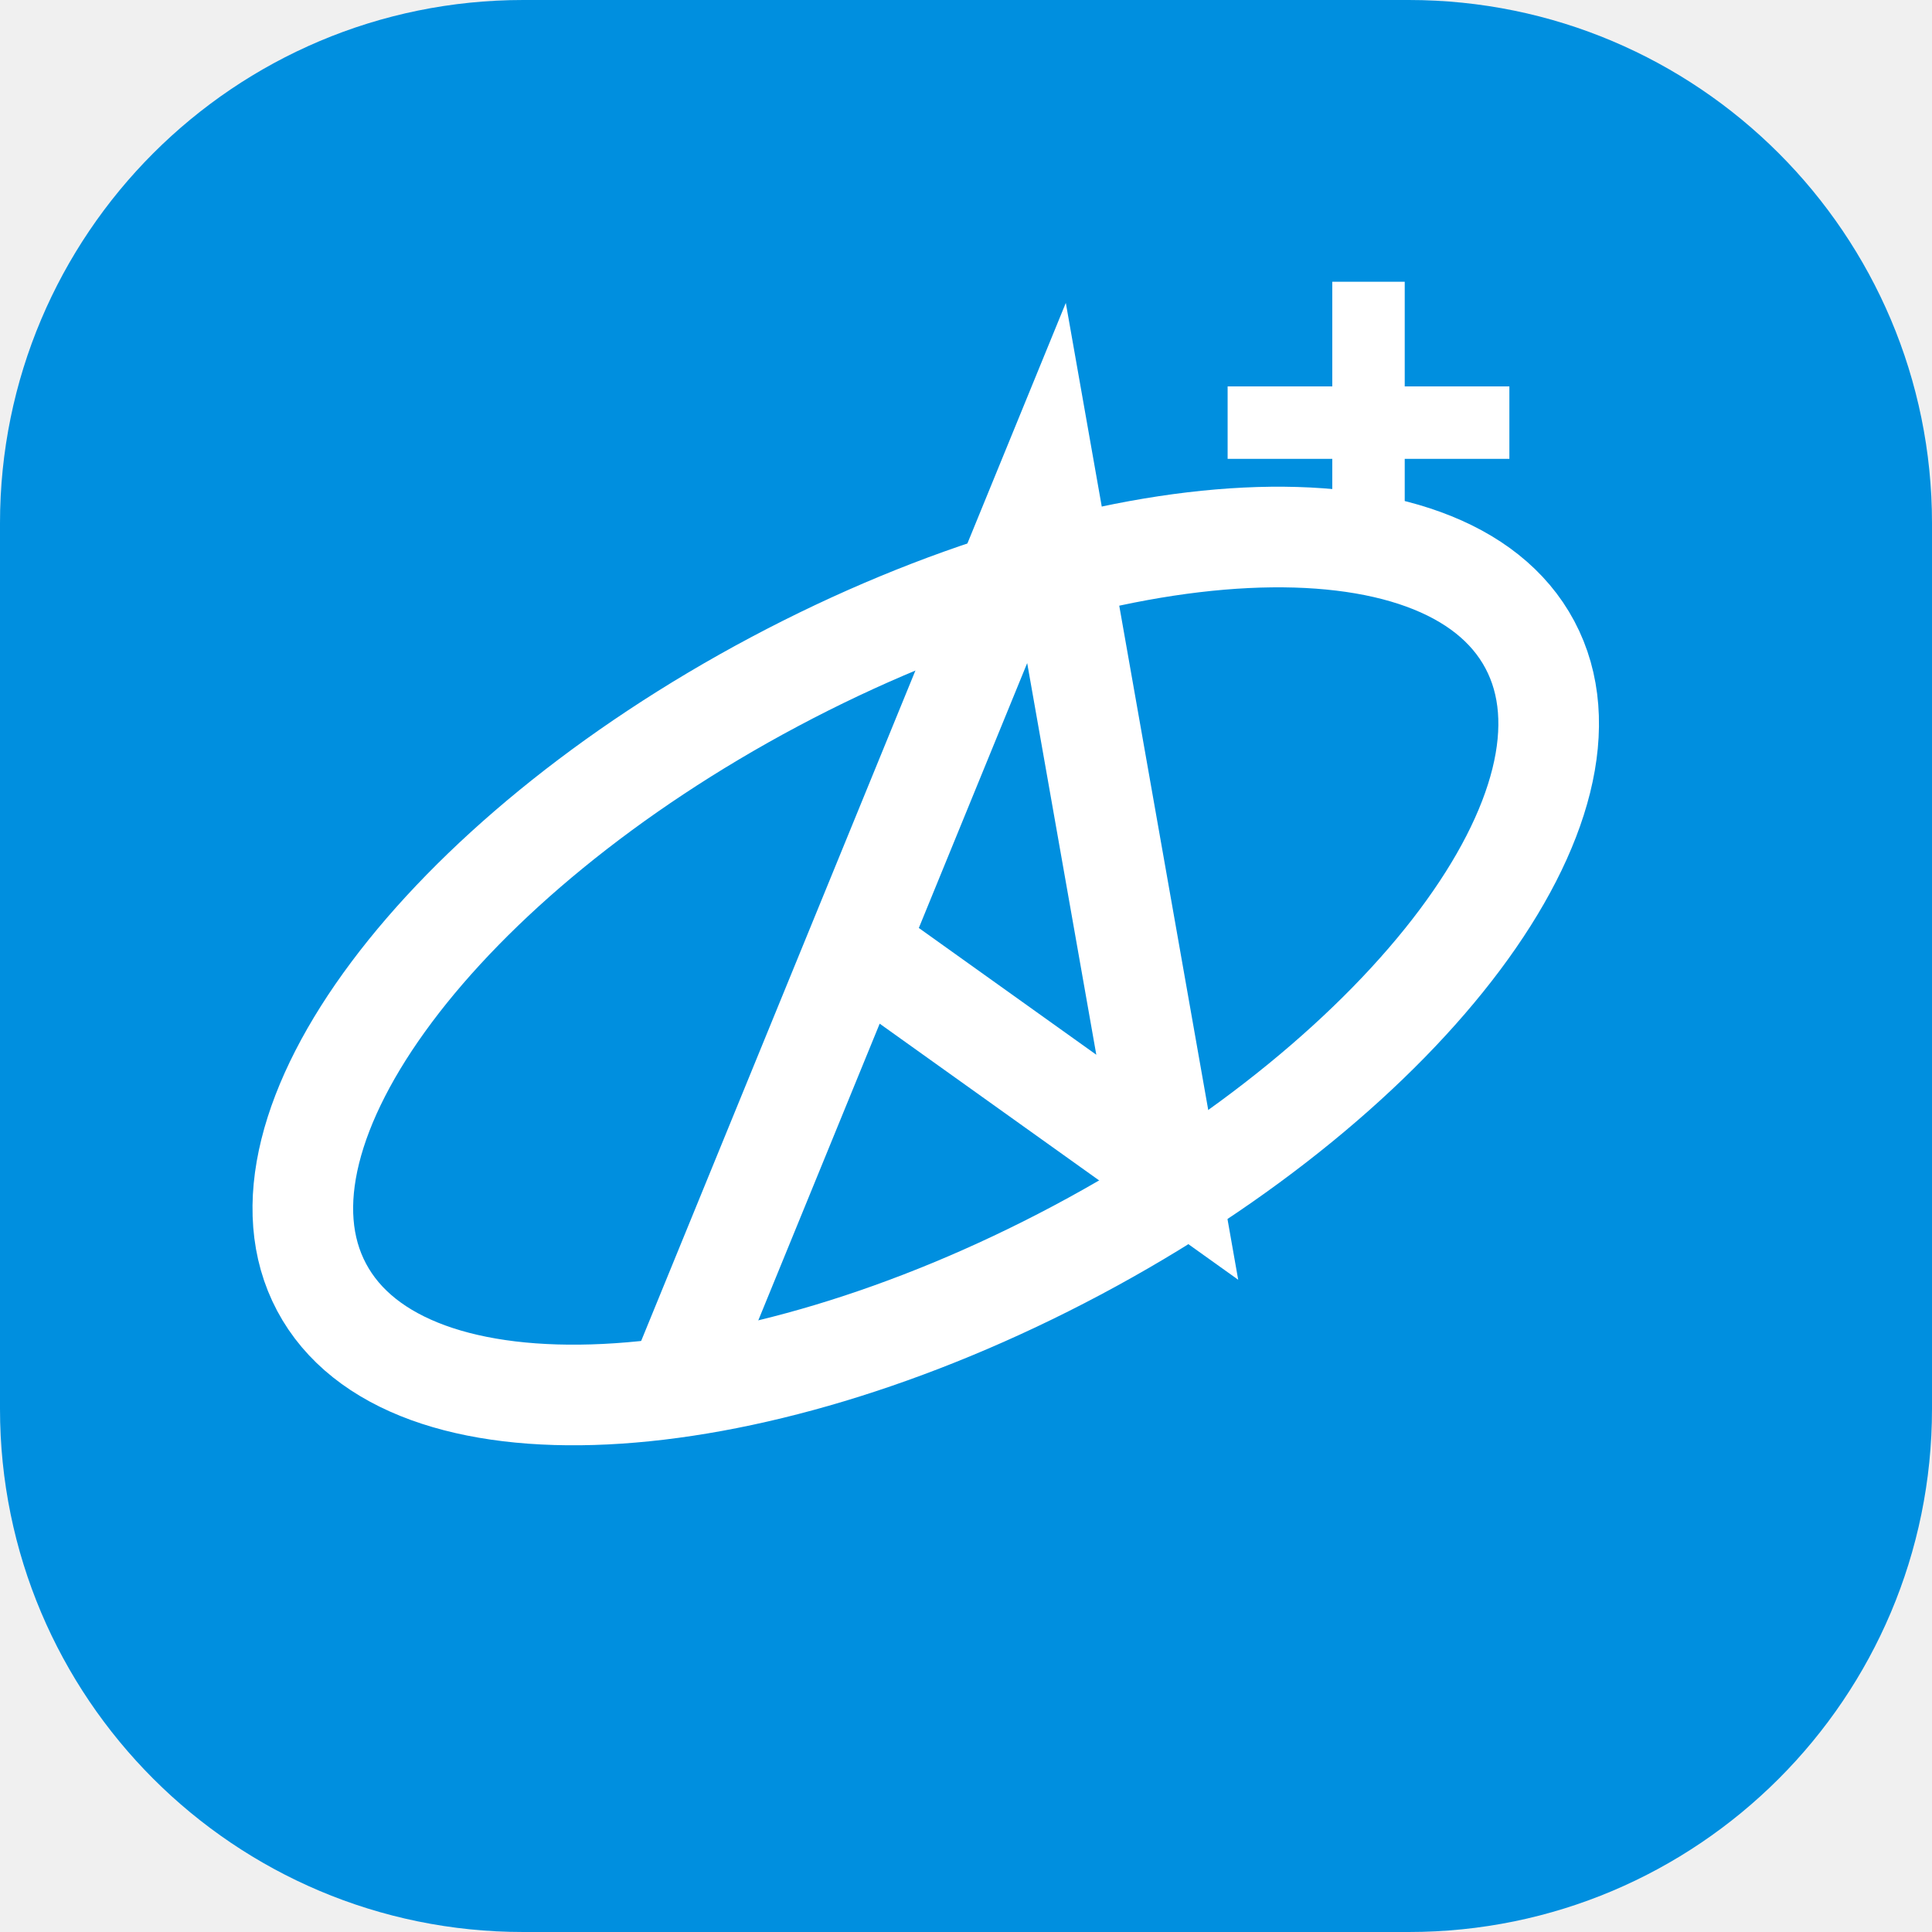
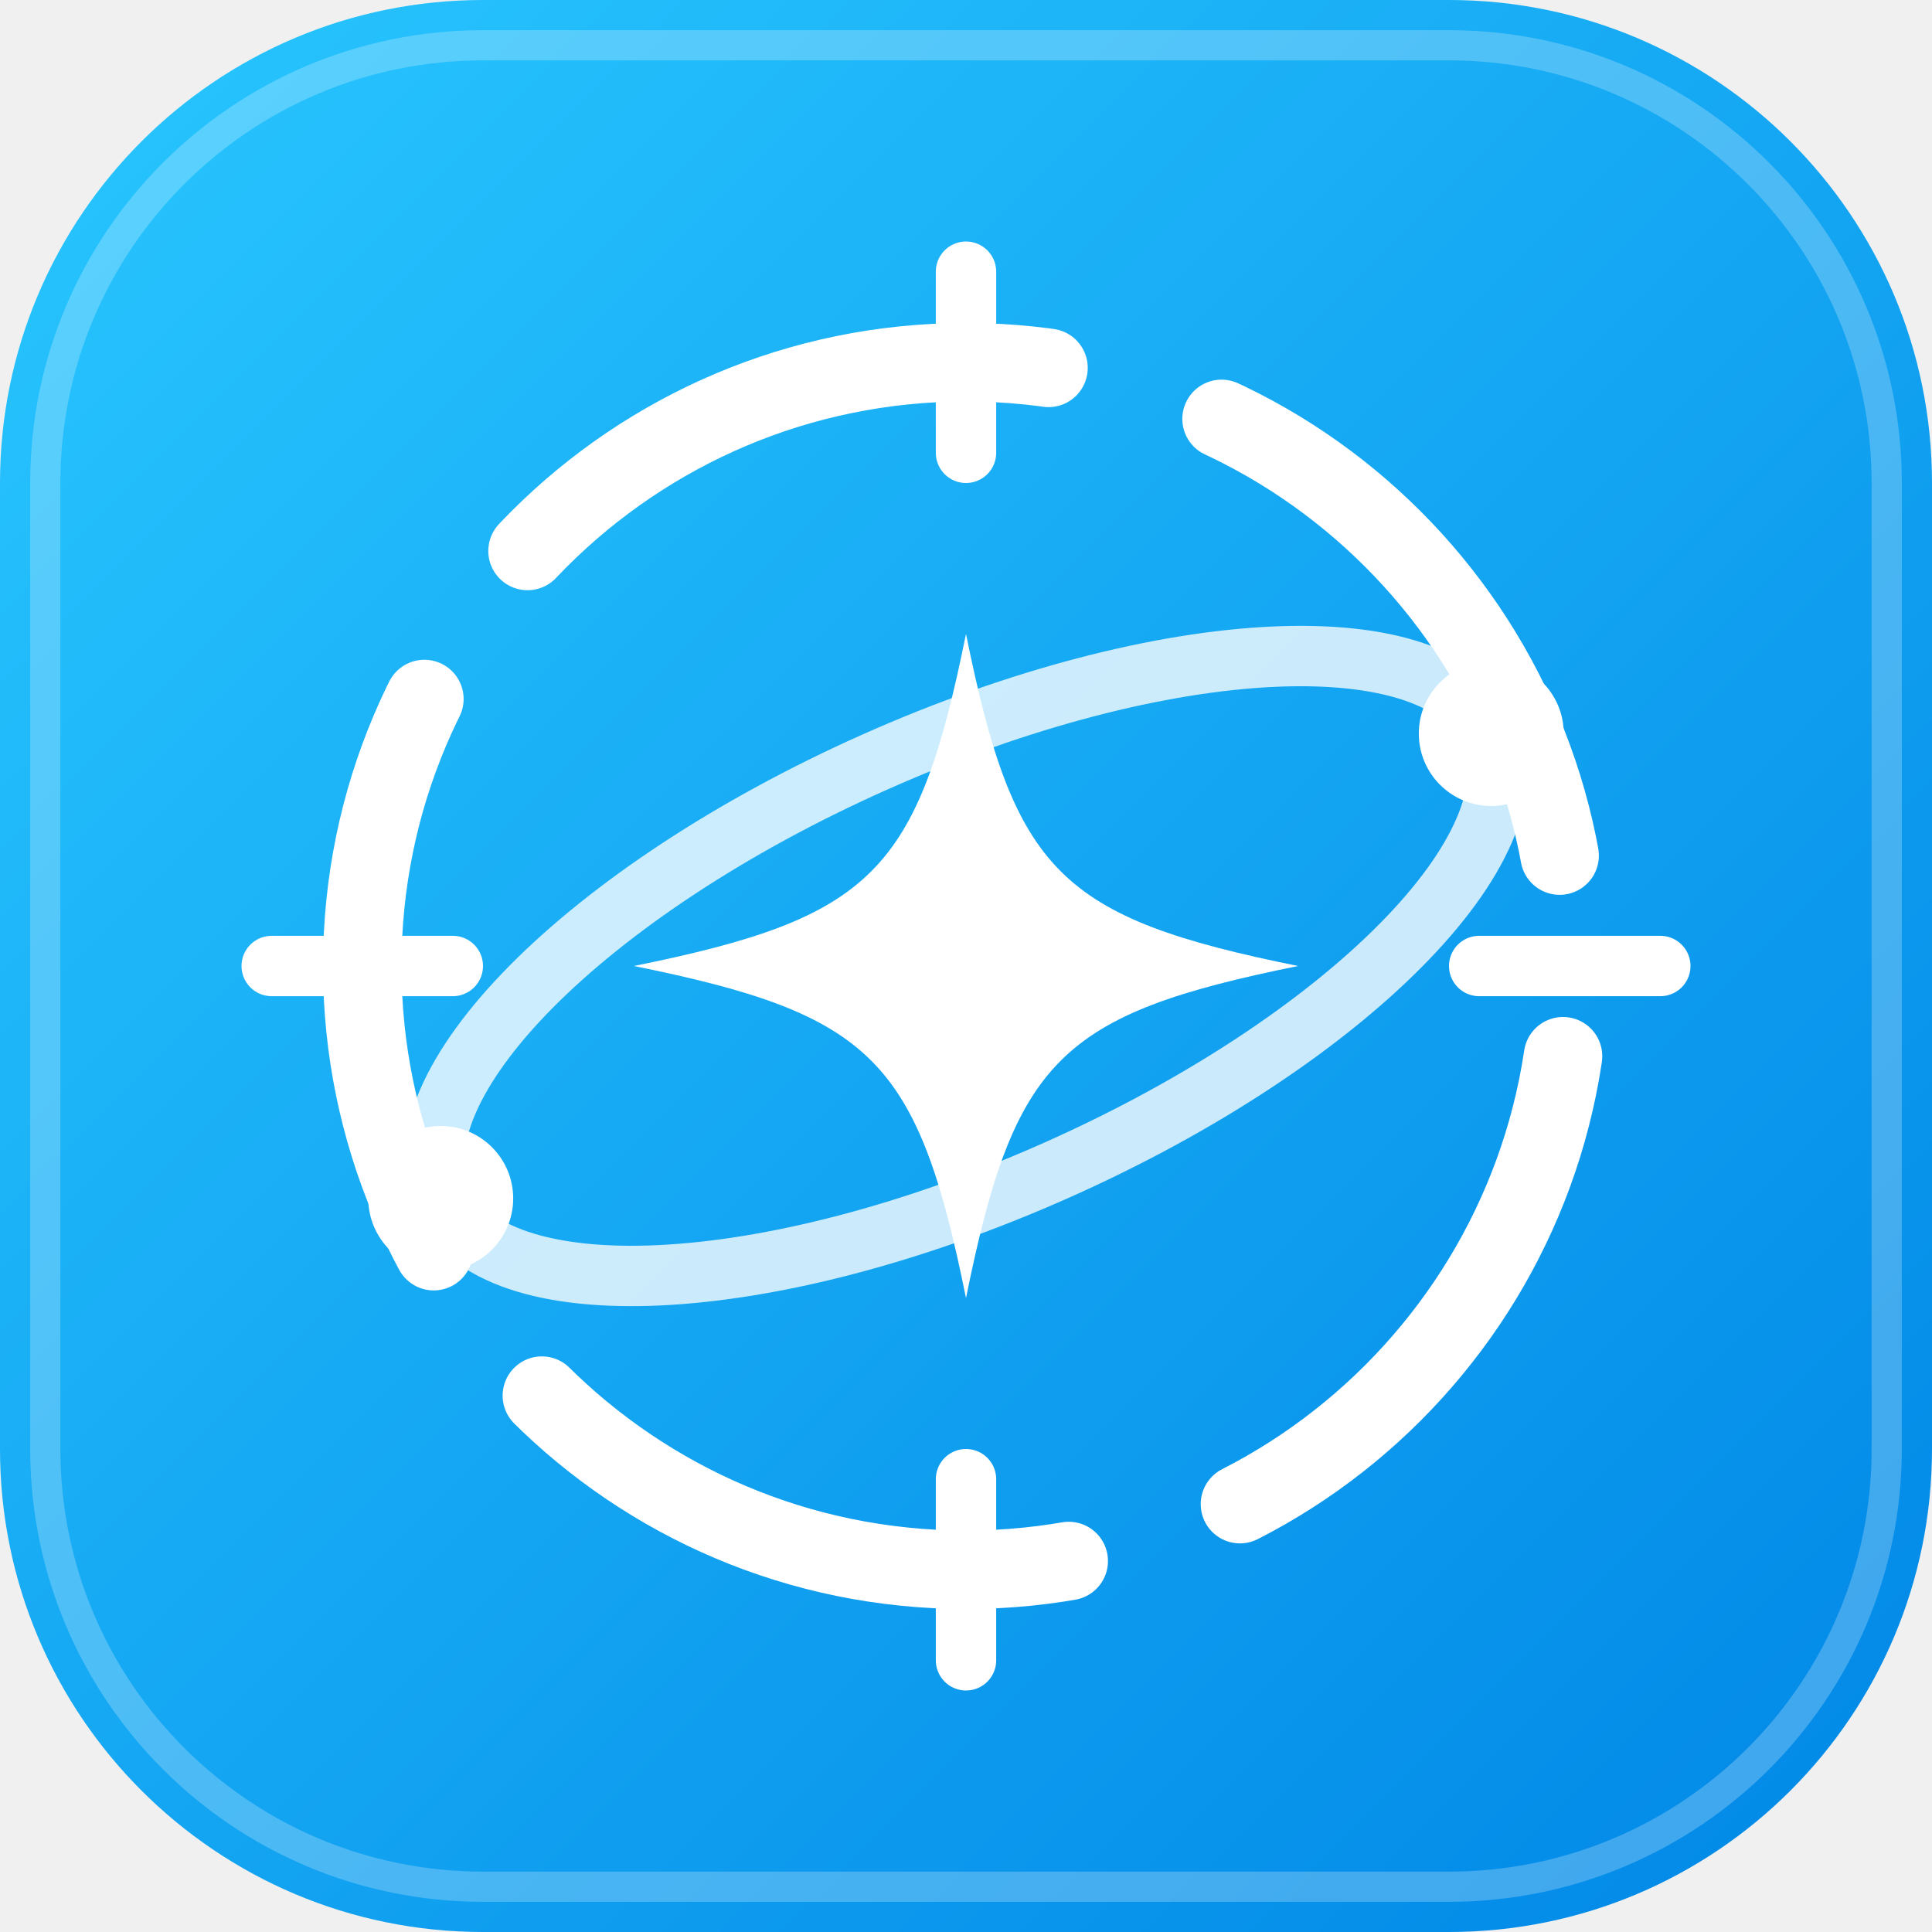
- <svg xmlns="http://www.w3.org/2000/svg" viewBox="0 0 48 48">
-   <rect width="48" height="48" rx="13" fill="#008fdf" />
-   <g fill="none" stroke="white" stroke-width="2.5">
-     <ellipse cx="23" cy="24" rx="17" ry="8" transform="rotate(-28 23 24)" />
-     <path d="m17 34 9-22 3 17-7-5" />
-     <path d="M34 7v7m-3.5-3.5h7" stroke-width="1.8" />
+ <svg xmlns="http://www.w3.org/2000/svg" viewBox="0 0 64 64">
+   <defs>
+     <linearGradient id="sky" x2="100%" y2="100%">
+       <stop stop-color="#29C7FF" />
+       <stop offset="1" stop-color="#0086E6" />
+     </linearGradient>
+   </defs>
+   <rect width="64" height="64" rx="16" fill="url(#sky)" />
+   <rect x="1.5" y="1.5" width="61" height="61" rx="14.5" fill="none" stroke="#ffffff" stroke-opacity="0.24" />
+   <g fill="none" stroke="#fff" stroke-linecap="round">
+     <circle cx="32" cy="32" r="20" pathLength="100" stroke-width="2.6" stroke-dasharray="19 6" stroke-dashoffset="-3" />
+     <path d="M32 9v6m0 34v6M9 32h6m34 0h6" stroke-width="2" />
+     <ellipse cx="32" cy="32" rx="19" ry="7.4" transform="rotate(-24 32 32)" stroke-width="2" stroke-opacity=".78" />
+   </g>
+   <g fill="#fff">
+     <path d="M32 21c1.6 7.9 3.1 9.4 11 11-7.9 1.6-9.4 3.1-11 11-1.6-7.9-3.1-9.4-11-11 7.9-1.6 9.4-3.1 11-11Z" />
+     <circle cx="14.6" cy="39.7" r="2.4" />
+     <circle cx="49.4" cy="24.3" r="2.4" />
  </g>
</svg>
